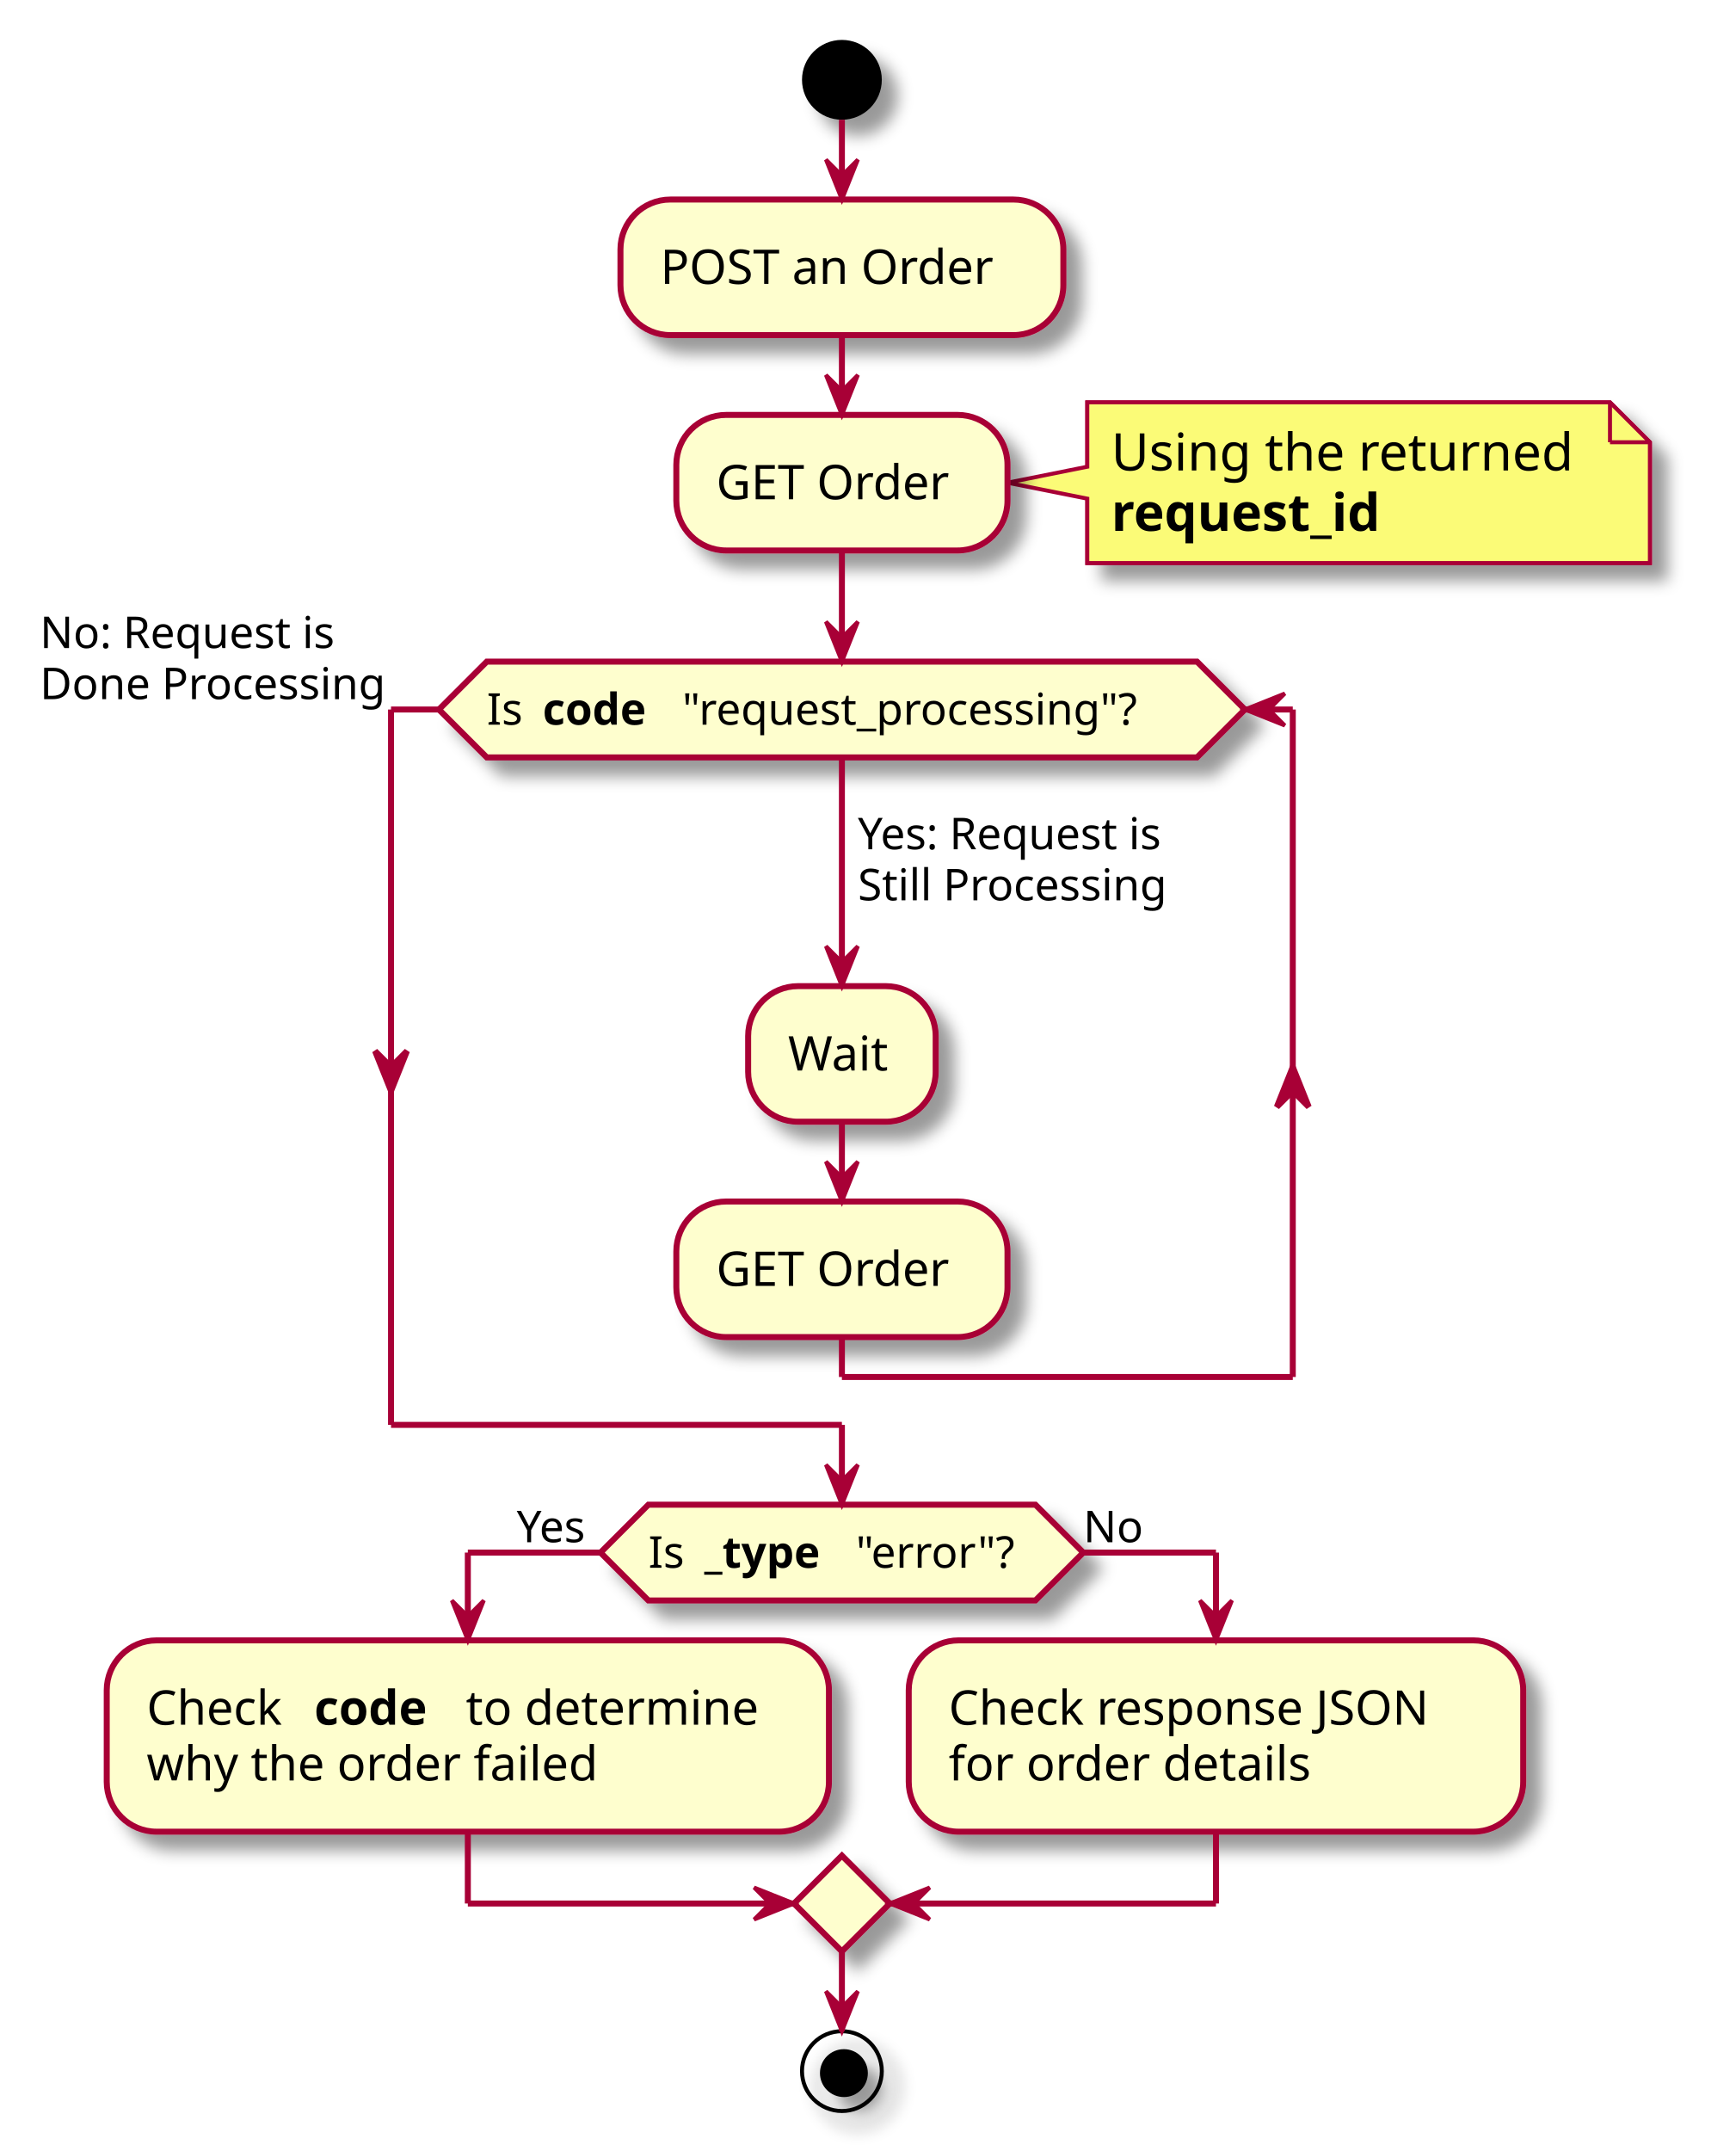
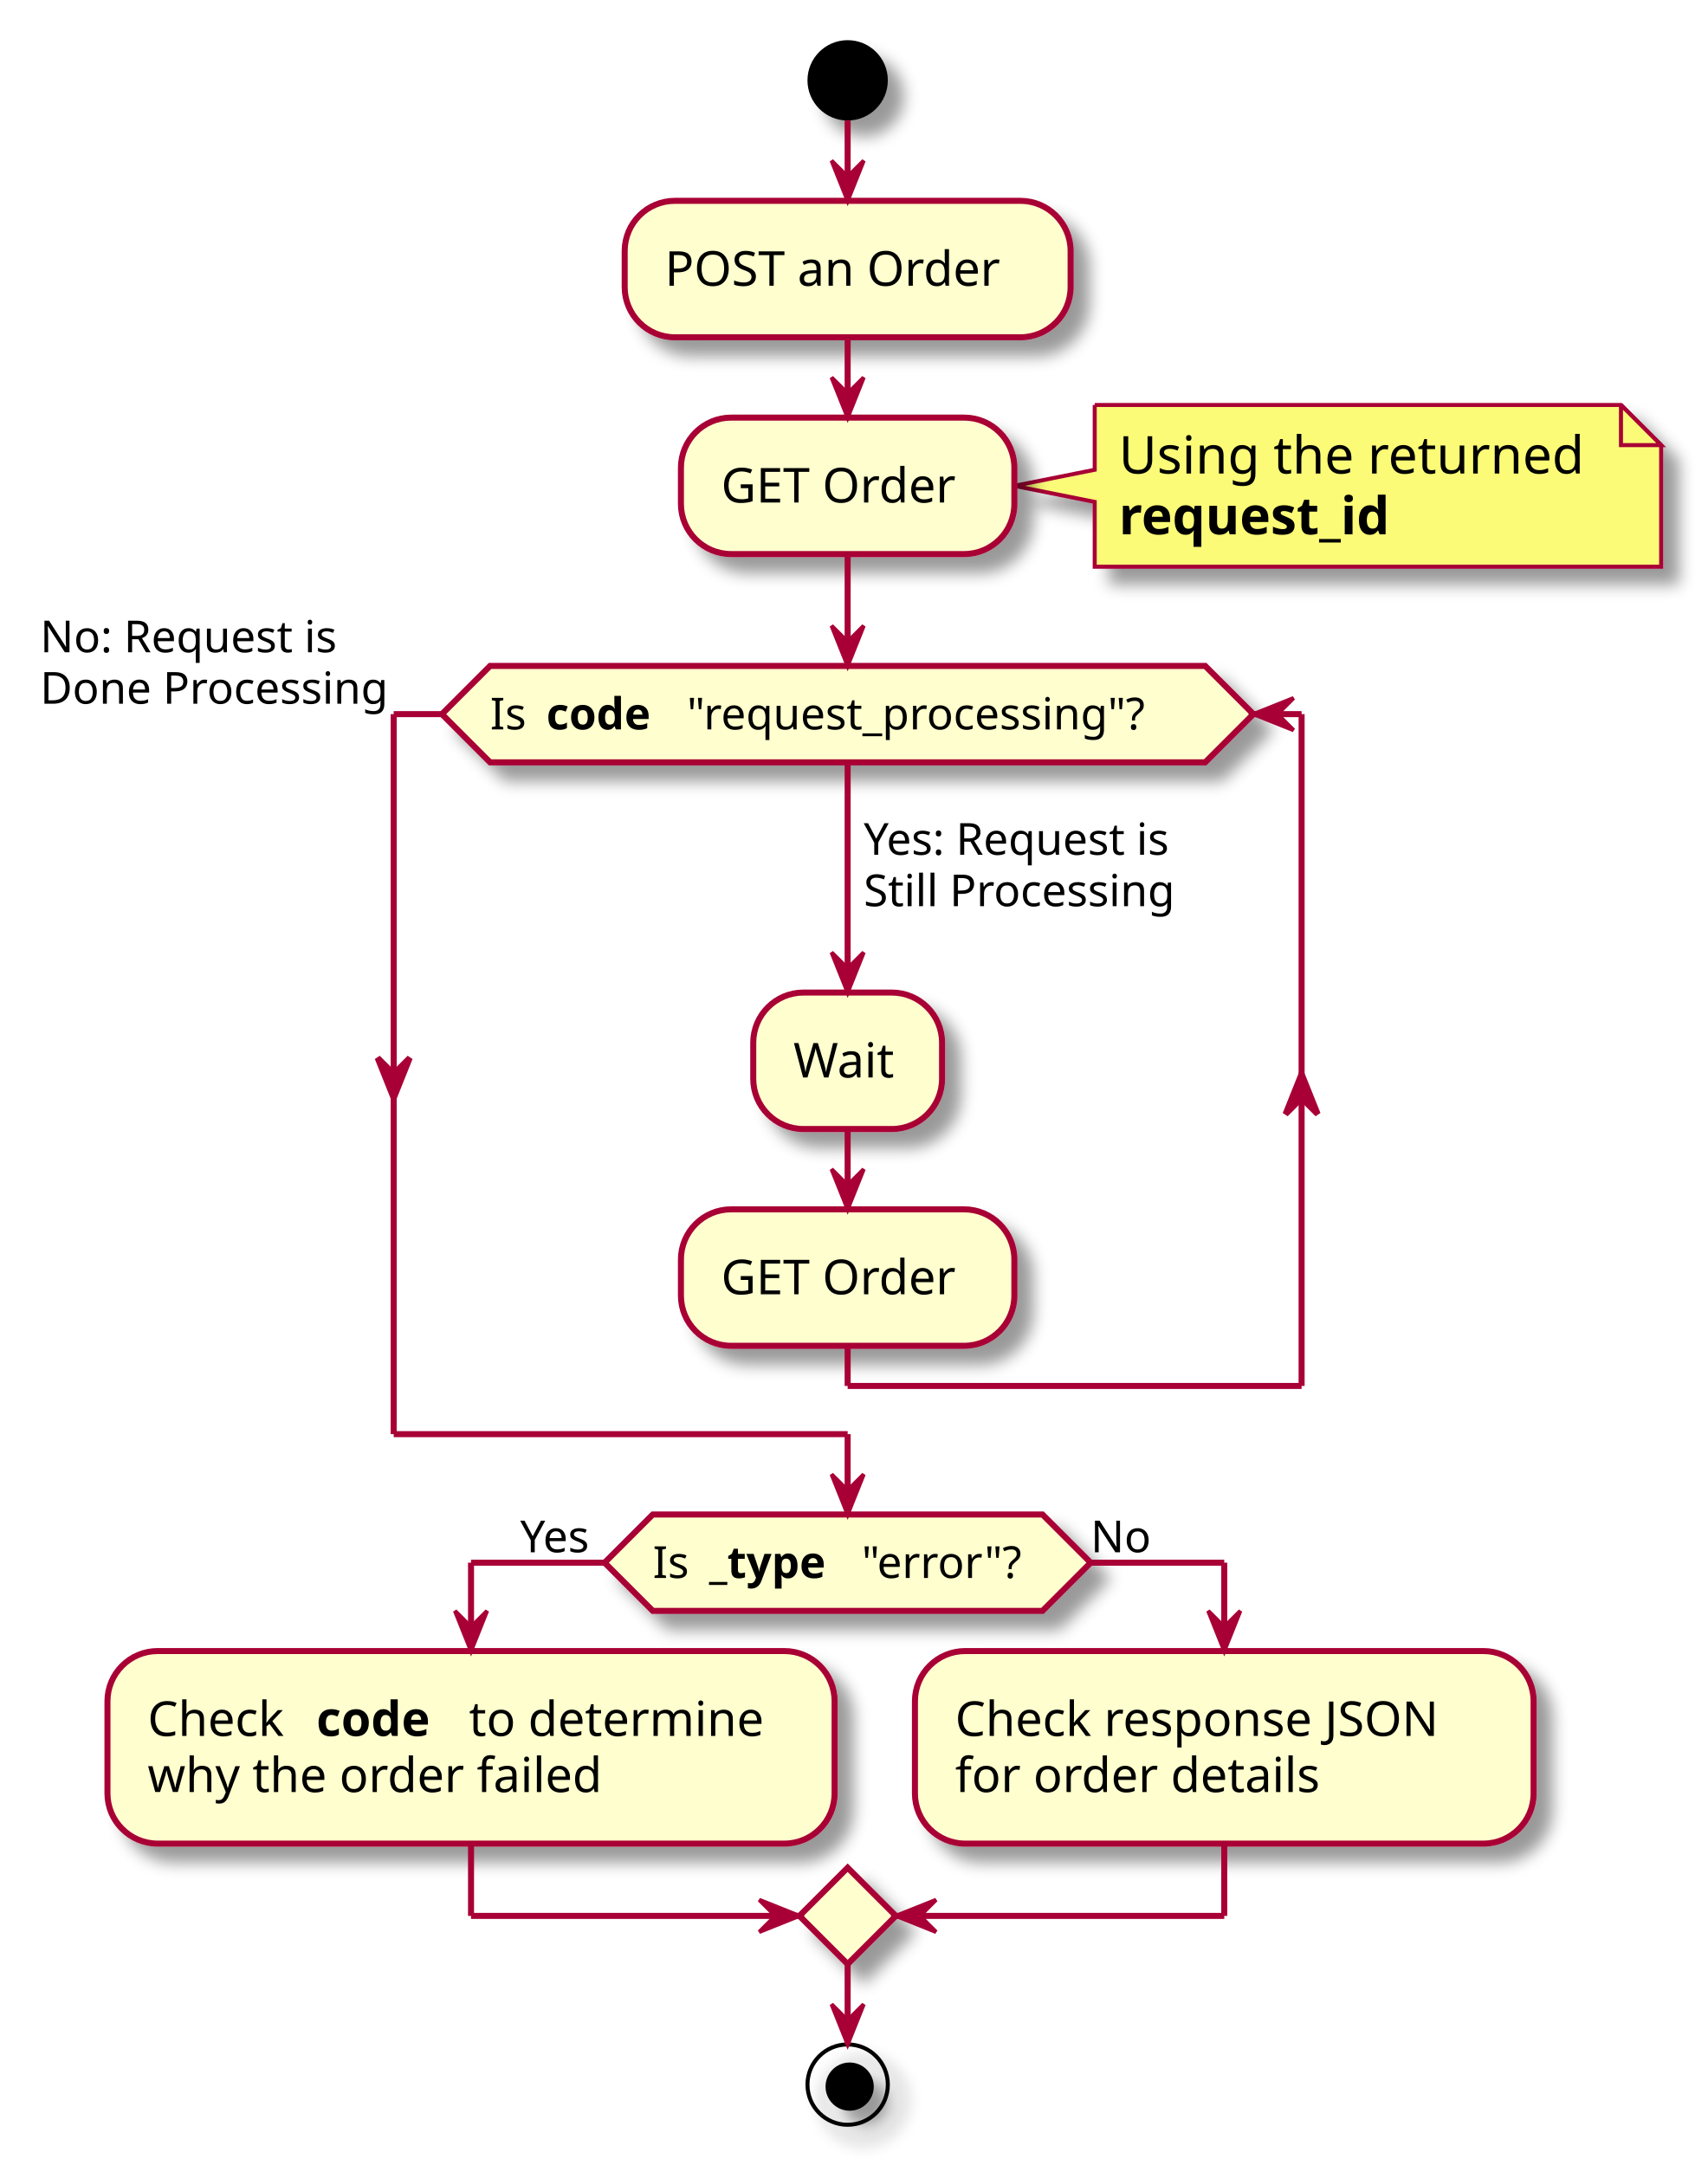
- <svg xmlns="http://www.w3.org/2000/svg" contentScriptType="application/ecmascript" contentStyleType="text/css" height="539px" preserveAspectRatio="none" style="width:435px;height:539px;" version="1.1" viewBox="0 0 435 539" width="435px" zoomAndPan="magnify">
+ <svg xmlns="http://www.w3.org/2000/svg" contentScriptType="application/ecmascript" contentStyleType="text/css" height="539px" preserveAspectRatio="none" style="width:425px;height:539px;" version="1.1" viewBox="0 0 425 539" width="425px" zoomAndPan="magnify">
  <defs>
    <filter height="300%" id="f1i7sp9xqrkyo6" width="300%" x="-1" y="-1">
      <feGaussianBlur result="blurOut" stdDeviation="2.0" />
      <feColorMatrix in="blurOut" result="blurOut2" type="matrix" values="0 0 0 0 0 0 0 0 0 0 0 0 0 0 0 0 0 0 .4 0" />
      <feOffset dx="4.0" dy="4.0" in="blurOut2" result="blurOut3" />
      <feBlend in="SourceGraphic" in2="blurOut3" mode="normal" />
    </filter>
  </defs>
  <g>
    <ellipse cx="211" cy="20" fill="#000000" filter="url(#f1i7sp9xqrkyo6)" rx="10" ry="10" style="stroke: none; stroke-width: 1.0;" />
    <rect fill="#FEFECE" filter="url(#f1i7sp9xqrkyo6)" height="33.969" rx="12.5" ry="12.5" style="stroke: #A80036; stroke-width: 1.5;" width="111" x="155.5" y="50" />
    <text fill="#000000" font-family="sans-serif" font-size="12" lengthAdjust="spacingAndGlyphs" textLength="91" x="165.5" y="71.139">POST an Order</text>
-     <polygon fill="#FBFB77" filter="url(#f1i7sp9xqrkyo6)" points="272.5,100.82,272.5,141.086,413.5,141.086,413.5,110.82,403.5,100.82,272.5,100.82" style="stroke: #A80036; stroke-width: 1.0;" />
-     <polygon fill="#FBFB77" points="272.5,100.82,272.5,116.953,252.5,120.953,272.5,124.953,272.5,141.086,413.5,141.086,413.5,110.82,403.5,100.82,272.5,100.82" style="stroke: #A80036; stroke-width: 1.0;" />
-     <line style="stroke: #A80036; stroke-width: 1.0;" x1="403.5" x2="403.5" y1="100.82" y2="110.82" />
-     <line style="stroke: #A80036; stroke-width: 1.0;" x1="413.5" x2="403.5" y1="110.82" y2="110.82" />
+     <path d="M272.5,100.82 L272.5,116.953 L252.5,120.953 L272.5,124.953 L272.5,141.086 A0,0 0 0 0 272.5,141.086 L413.5,141.086 A0,0 0 0 0 413.5,141.086 L413.5,110.82 L403.5,100.82 L272.5,100.82 A0,0 0 0 0 272.5,100.82 " fill="#FBFB77" filter="url(#f1i7sp9xqrkyo6)" style="stroke: #A80036; stroke-width: 1.0;" />
+     <path d="M403.5,100.82 L403.5,110.82 L413.5,110.82 L403.5,100.82 " fill="#FBFB77" style="stroke: #A80036; stroke-width: 1.0;" />
    <text fill="#000000" font-family="sans-serif" font-size="13" lengthAdjust="spacingAndGlyphs" textLength="120" x="278.5" y="117.887">Using the returned</text>
    <text fill="#000000" font-family="sans-serif" font-size="13" font-weight="bold" lengthAdjust="spacingAndGlyphs" textLength="78" x="278.5" y="133.02">request_id</text>
    <rect fill="#FEFECE" filter="url(#f1i7sp9xqrkyo6)" height="33.969" rx="12.5" ry="12.5" style="stroke: #A80036; stroke-width: 1.5;" width="83" x="169.5" y="103.969" />
    <text fill="#000000" font-family="sans-serif" font-size="12" lengthAdjust="spacingAndGlyphs" textLength="63" x="179.5" y="125.107">GET Order</text>
    <rect fill="#FEFECE" filter="url(#f1i7sp9xqrkyo6)" height="33.969" rx="12.5" ry="12.5" style="stroke: #A80036; stroke-width: 1.5;" width="47" x="187.5" y="247.109" />
    <text fill="#000000" font-family="sans-serif" font-size="12" lengthAdjust="spacingAndGlyphs" textLength="27" x="197.5" y="268.248">Wait</text>
    <rect fill="#FEFECE" filter="url(#f1i7sp9xqrkyo6)" height="33.969" rx="12.5" ry="12.5" style="stroke: #A80036; stroke-width: 1.5;" width="83" x="169.5" y="301.078" />
    <text fill="#000000" font-family="sans-serif" font-size="12" lengthAdjust="spacingAndGlyphs" textLength="63" x="179.5" y="322.217">GET Order</text>
    <polygon fill="#FEFECE" filter="url(#f1i7sp9xqrkyo6)" points="122,165.79,300,165.79,312,177.79,300,189.79,122,189.79,110,177.79,122,165.79" style="stroke: #A80036; stroke-width: 1.5;" />
    <text fill="#000000" font-family="sans-serif" font-size="11" lengthAdjust="spacingAndGlyphs" textLength="0" x="219" y="200" />
    <text fill="#000000" font-family="sans-serif" font-size="11" lengthAdjust="spacingAndGlyphs" textLength="89" x="215" y="212.805">Yes: Request is</text>
    <text fill="#000000" font-family="sans-serif" font-size="11" lengthAdjust="spacingAndGlyphs" textLength="88" x="215" y="225.609">Still Processing</text>
    <text fill="#000000" font-family="sans-serif" font-size="11" lengthAdjust="spacingAndGlyphs" textLength="10" x="122" y="181.598">Is</text>
    <text fill="#000000" font-family="sans-serif" font-size="11" font-weight="bold" lengthAdjust="spacingAndGlyphs" textLength="31" x="136" y="181.598">code</text>
    <text fill="#000000" font-family="sans-serif" font-size="11" lengthAdjust="spacingAndGlyphs" textLength="129" x="171" y="181.598">"request_processing"?</text>
    <text fill="#000000" font-family="sans-serif" font-size="11" lengthAdjust="spacingAndGlyphs" textLength="83" x="10" y="162.391">No: Request is</text>
    <text fill="#000000" font-family="sans-serif" font-size="11" lengthAdjust="spacingAndGlyphs" textLength="96" x="10" y="175.195">Done Processing</text>
    <polygon fill="#FEFECE" filter="url(#f1i7sp9xqrkyo6)" points="162.5,377.047,259.5,377.047,271.5,389.047,259.5,401.047,162.5,401.047,150.5,389.047,162.5,377.047" style="stroke: #A80036; stroke-width: 1.5;" />
    <text fill="#000000" font-family="sans-serif" font-size="11" lengthAdjust="spacingAndGlyphs" textLength="10" x="162.5" y="392.855">Is</text>
    <text fill="#000000" font-family="sans-serif" font-size="11" font-weight="bold" lengthAdjust="spacingAndGlyphs" textLength="34" x="176.5" y="392.855">_type</text>
    <text fill="#000000" font-family="sans-serif" font-size="11" lengthAdjust="spacingAndGlyphs" textLength="45" x="214.5" y="392.855">"error"?</text>
    <text fill="#000000" font-family="sans-serif" font-size="11" lengthAdjust="spacingAndGlyphs" textLength="21" x="129.5" y="386.453">Yes</text>
    <text fill="#000000" font-family="sans-serif" font-size="11" lengthAdjust="spacingAndGlyphs" textLength="15" x="271.5" y="386.453">No</text>
    <rect fill="#FEFECE" filter="url(#f1i7sp9xqrkyo6)" height="47.938" rx="12.5" ry="12.5" style="stroke: #A80036; stroke-width: 1.5;" width="181" x="26.75" y="411.047" />
    <text fill="#000000" font-family="sans-serif" font-size="12" lengthAdjust="spacingAndGlyphs" textLength="38" x="36.75" y="432.185">Check</text>
    <text fill="#000000" font-family="sans-serif" font-size="12" font-weight="bold" lengthAdjust="spacingAndGlyphs" textLength="34" x="78.75" y="432.185">code</text>
    <text fill="#000000" font-family="sans-serif" font-size="12" lengthAdjust="spacingAndGlyphs" textLength="81" x="116.75" y="432.185">to determine</text>
    <text fill="#000000" font-family="sans-serif" font-size="12" lengthAdjust="spacingAndGlyphs" textLength="124" x="36.75" y="446.154">why the order failed</text>
    <rect fill="#FEFECE" filter="url(#f1i7sp9xqrkyo6)" height="47.938" rx="12.5" ry="12.5" style="stroke: #A80036; stroke-width: 1.5;" width="154" x="227.75" y="411.047" />
    <text fill="#000000" font-family="sans-serif" font-size="12" lengthAdjust="spacingAndGlyphs" textLength="134" x="237.75" y="432.185">Check response JSON</text>
    <text fill="#000000" font-family="sans-serif" font-size="12" lengthAdjust="spacingAndGlyphs" textLength="101" x="237.75" y="446.154">for order details</text>
    <polygon fill="#FEFECE" filter="url(#f1i7sp9xqrkyo6)" points="211,464.984,223,476.984,211,488.984,199,476.984,211,464.984" style="stroke: #A80036; stroke-width: 1.5;" />
    <ellipse cx="211" cy="518.984" fill="none" filter="url(#f1i7sp9xqrkyo6)" rx="10" ry="10" style="stroke: #000000; stroke-width: 1.0;" />
    <ellipse cx="211.5" cy="519.484" fill="#000000" filter="url(#f1i7sp9xqrkyo6)" rx="6" ry="6" style="stroke: none; stroke-width: 1.0;" />
    <line style="stroke: #A80036; stroke-width: 1.5;" x1="211" x2="211" y1="30" y2="50" />
    <polygon fill="#A80036" points="207,40,211,50,215,40,211,44" style="stroke: #A80036; stroke-width: 1.0;" />
    <line style="stroke: #A80036; stroke-width: 1.5;" x1="211" x2="211" y1="83.969" y2="103.969" />
    <polygon fill="#A80036" points="207,93.969,211,103.969,215,93.969,211,97.969" style="stroke: #A80036; stroke-width: 1.0;" />
    <line style="stroke: #A80036; stroke-width: 1.5;" x1="211" x2="211" y1="281.078" y2="301.078" />
    <polygon fill="#A80036" points="207,291.078,211,301.078,215,291.078,211,295.078" style="stroke: #A80036; stroke-width: 1.0;" />
    <line style="stroke: #A80036; stroke-width: 1.5;" x1="211" x2="211" y1="189.79" y2="247.109" />
    <polygon fill="#A80036" points="207,237.109,211,247.109,215,237.109,211,241.109" style="stroke: #A80036; stroke-width: 1.0;" />
    <line style="stroke: #A80036; stroke-width: 1.5;" x1="211" x2="211" y1="335.047" y2="345.047" />
    <line style="stroke: #A80036; stroke-width: 1.5;" x1="211" x2="324" y1="345.047" y2="345.047" />
    <polygon fill="#A80036" points="320,277.371,324,267.371,328,277.371,324,273.371" style="stroke: #A80036; stroke-width: 1.5;" />
    <line style="stroke: #A80036; stroke-width: 1.5;" x1="324" x2="324" y1="177.79" y2="345.047" />
    <line style="stroke: #A80036; stroke-width: 1.5;" x1="324" x2="312" y1="177.79" y2="177.79" />
    <polygon fill="#A80036" points="322,173.79,312,177.79,322,181.79,318,177.79" style="stroke: #A80036; stroke-width: 1.0;" />
    <line style="stroke: #A80036; stroke-width: 1.5;" x1="110" x2="98" y1="177.79" y2="177.79" />
    <polygon fill="#A80036" points="94,263.371,98,273.371,102,263.371,98,267.371" style="stroke: #A80036; stroke-width: 1.5;" />
    <line style="stroke: #A80036; stroke-width: 1.5;" x1="98" x2="98" y1="177.79" y2="357.047" />
    <line style="stroke: #A80036; stroke-width: 1.5;" x1="98" x2="211" y1="357.047" y2="357.047" />
    <line style="stroke: #A80036; stroke-width: 1.5;" x1="211" x2="211" y1="357.047" y2="377.047" />
    <polygon fill="#A80036" points="207,367.047,211,377.047,215,367.047,211,371.047" style="stroke: #A80036; stroke-width: 1.0;" />
    <line style="stroke: #A80036; stroke-width: 1.5;" x1="211" x2="211" y1="137.938" y2="165.79" />
    <polygon fill="#A80036" points="207,155.79,211,165.79,215,155.79,211,159.79" style="stroke: #A80036; stroke-width: 1.0;" />
    <line style="stroke: #A80036; stroke-width: 1.5;" x1="150.5" x2="117.25" y1="389.047" y2="389.047" />
    <line style="stroke: #A80036; stroke-width: 1.5;" x1="117.25" x2="117.25" y1="389.047" y2="411.047" />
    <polygon fill="#A80036" points="113.25,401.047,117.25,411.047,121.25,401.047,117.25,405.047" style="stroke: #A80036; stroke-width: 1.0;" />
    <line style="stroke: #A80036; stroke-width: 1.5;" x1="271.5" x2="304.75" y1="389.047" y2="389.047" />
    <line style="stroke: #A80036; stroke-width: 1.5;" x1="304.75" x2="304.75" y1="389.047" y2="411.047" />
    <polygon fill="#A80036" points="300.75,401.047,304.75,411.047,308.75,401.047,304.75,405.047" style="stroke: #A80036; stroke-width: 1.0;" />
    <line style="stroke: #A80036; stroke-width: 1.5;" x1="117.25" x2="117.25" y1="458.984" y2="476.984" />
    <line style="stroke: #A80036; stroke-width: 1.5;" x1="117.25" x2="199" y1="476.984" y2="476.984" />
    <polygon fill="#A80036" points="189,472.984,199,476.984,189,480.984,193,476.984" style="stroke: #A80036; stroke-width: 1.0;" />
    <line style="stroke: #A80036; stroke-width: 1.5;" x1="304.75" x2="304.75" y1="458.984" y2="476.984" />
    <line style="stroke: #A80036; stroke-width: 1.5;" x1="304.75" x2="223" y1="476.984" y2="476.984" />
    <polygon fill="#A80036" points="233,472.984,223,476.984,233,480.984,229,476.984" style="stroke: #A80036; stroke-width: 1.0;" />
    <line style="stroke: #A80036; stroke-width: 1.5;" x1="211" x2="211" y1="488.984" y2="508.984" />
    <polygon fill="#A80036" points="207,498.984,211,508.984,215,498.984,211,502.984" style="stroke: #A80036; stroke-width: 1.0;" />
  </g>
</svg>
